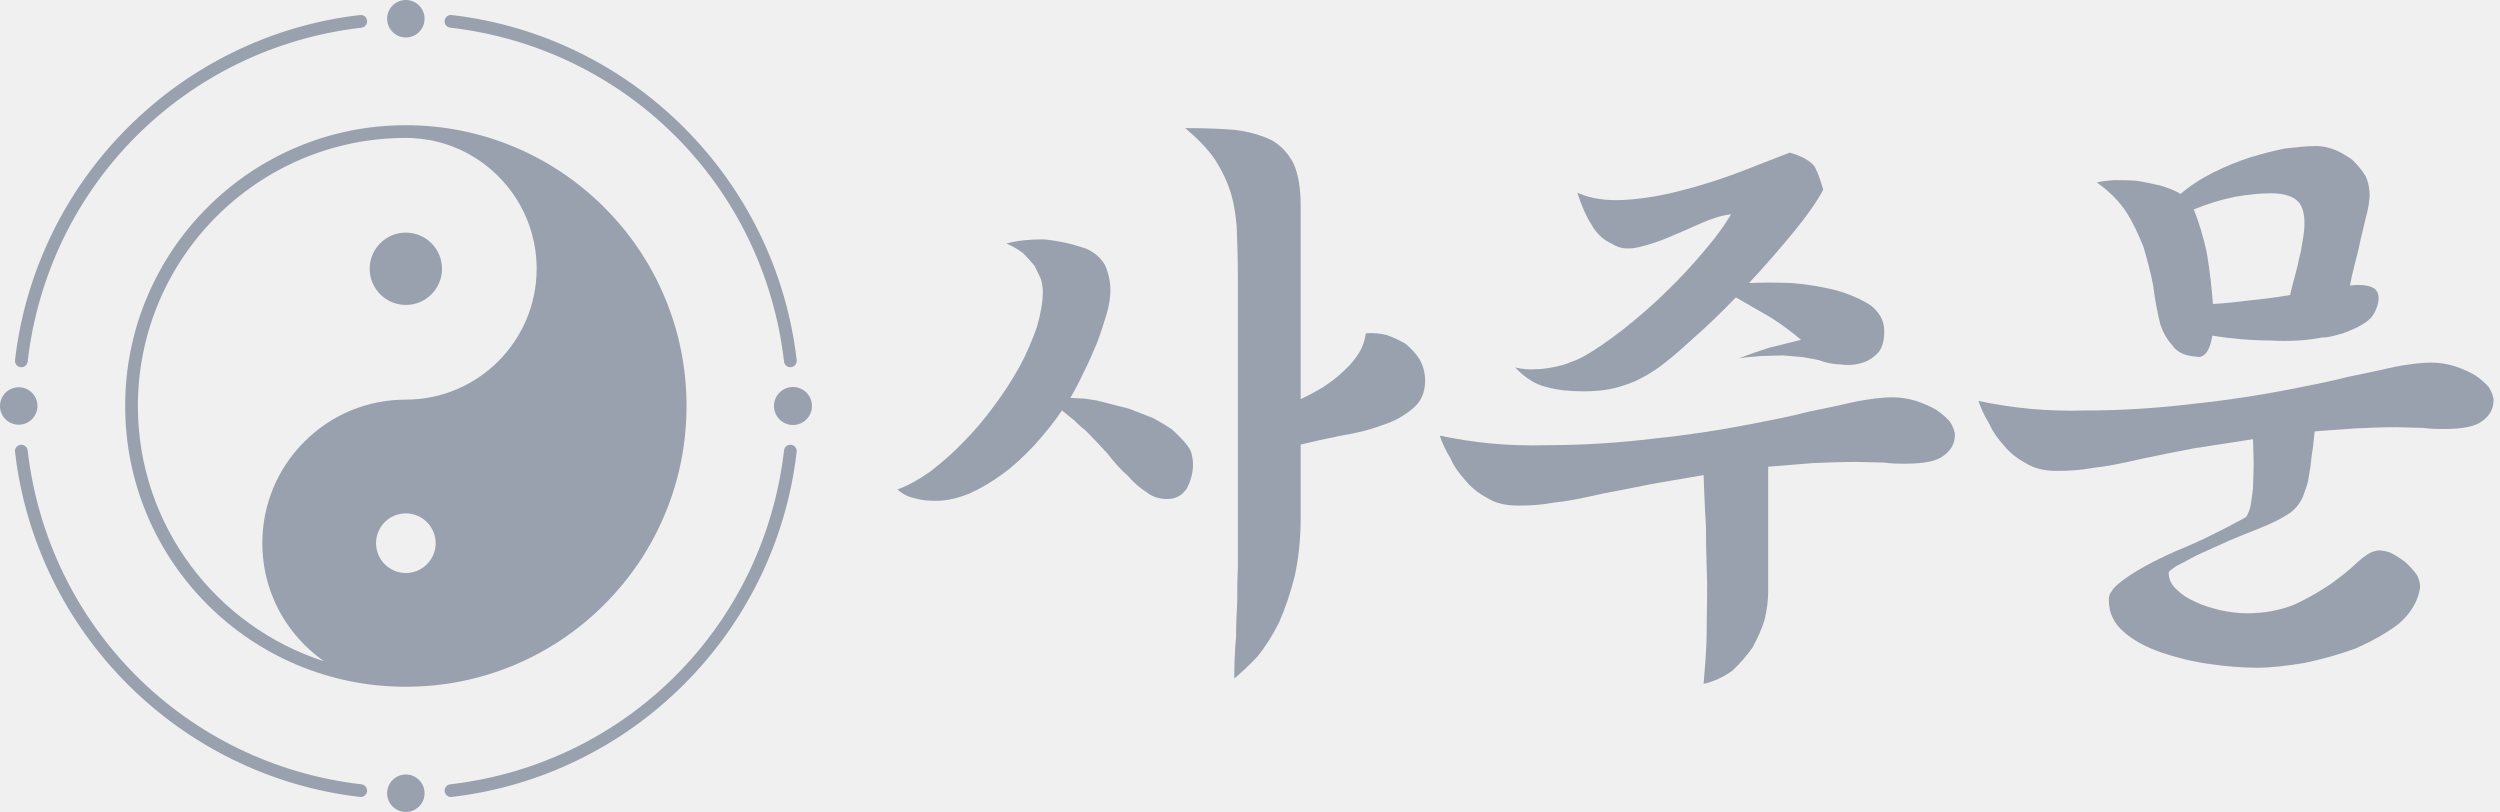
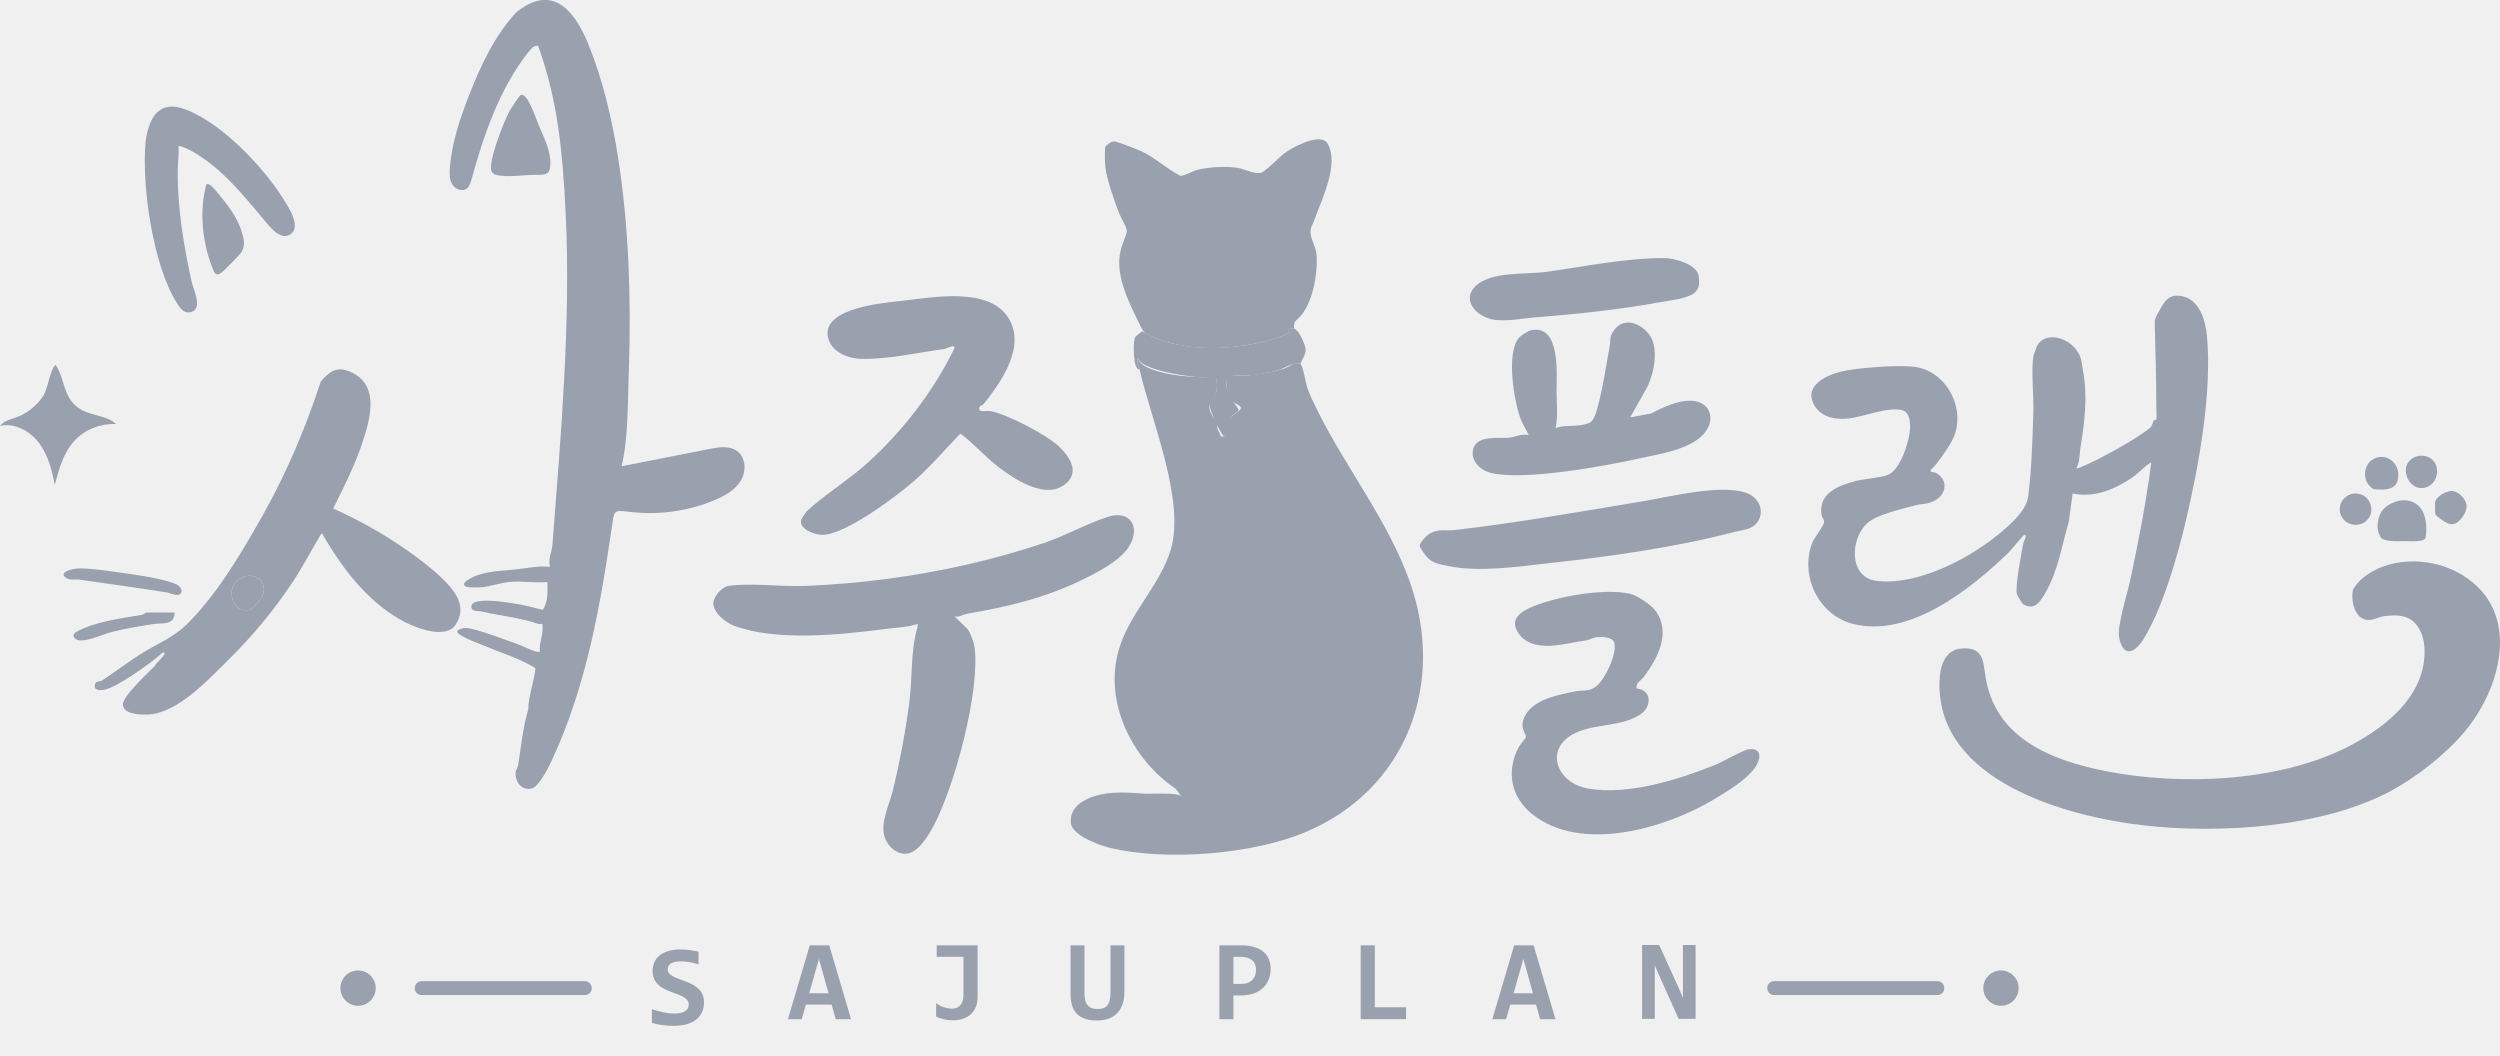
- <svg xmlns="http://www.w3.org/2000/svg" width="117" height="38" viewBox="0 0 117 38" fill="none">
+ <svg xmlns="http://www.w3.org/2000/svg" width="90" height="38" viewBox="0 0 90 38" fill="none">
  <g clip-path="url(#clip0_113_6950)">
    <g clip-path="url(#clip1_113_6950)">
-       <path d="M18.994 6.455C18.829 6.455 18.696 6.322 18.696 6.157C18.696 5.993 18.829 5.86 18.994 5.86C17.221 5.86 15.5 6.207 13.88 6.892C12.316 7.554 10.912 8.502 9.705 9.708C8.499 10.915 7.552 12.32 6.89 13.885C6.205 15.505 5.858 17.226 5.858 19C5.858 20.774 6.205 22.495 6.89 24.115C7.552 25.68 8.499 27.085 9.705 28.292C10.912 29.498 12.316 30.446 13.88 31.108C15.48 31.784 17.178 32.132 18.929 32.14C17.567 32.127 16.271 31.712 15.174 30.95C10.121 29.33 6.453 24.585 6.453 19C6.453 12.082 12.079 6.455 18.994 6.455ZM20.686 12.579C20.686 13.514 19.928 14.271 18.994 14.271C18.059 14.271 17.301 13.514 17.301 12.579C17.301 11.644 18.059 10.886 18.994 10.886C19.928 10.886 20.686 11.644 20.686 12.579ZM31.097 13.885C30.436 12.32 29.489 10.915 28.282 9.708C27.076 8.502 25.671 7.554 24.107 6.892C22.487 6.207 20.767 5.86 18.994 5.86C18.829 5.86 18.696 5.993 18.696 6.157C18.696 6.322 18.829 6.455 18.994 6.455H18.996C19.057 6.455 19.118 6.456 19.179 6.457C19.223 6.459 19.267 6.461 19.311 6.463C19.579 6.477 19.843 6.508 20.101 6.555C20.143 6.563 20.185 6.571 20.226 6.579C20.248 6.584 20.27 6.589 20.292 6.593C20.4 6.617 20.506 6.643 20.612 6.672C20.671 6.688 20.73 6.705 20.789 6.723C20.822 6.733 20.854 6.743 20.886 6.754C20.91 6.762 20.933 6.769 20.957 6.778C21.123 6.834 21.285 6.897 21.444 6.967C21.489 6.987 21.534 7.007 21.578 7.028C21.579 7.028 21.579 7.028 21.58 7.028C21.624 7.049 21.669 7.071 21.712 7.092C21.735 7.104 21.758 7.115 21.78 7.126C21.824 7.149 21.867 7.172 21.911 7.196C21.954 7.219 21.997 7.243 22.04 7.268C22.082 7.293 22.124 7.317 22.166 7.343C22.277 7.41 22.387 7.482 22.493 7.557C22.527 7.58 22.561 7.605 22.595 7.629C22.677 7.689 22.758 7.752 22.838 7.816C22.873 7.844 22.908 7.873 22.942 7.902C22.942 7.902 22.943 7.903 22.943 7.903C22.975 7.93 23.007 7.957 23.038 7.985C23.375 8.282 23.678 8.614 23.942 8.977C23.971 9.016 23.999 9.056 24.027 9.096C24.047 9.124 24.066 9.153 24.085 9.182C24.119 9.233 24.153 9.284 24.186 9.337C24.292 9.506 24.39 9.681 24.479 9.861C24.501 9.905 24.522 9.949 24.543 9.993C24.543 9.993 24.543 9.993 24.543 9.994C24.583 10.08 24.621 10.166 24.657 10.255C24.661 10.263 24.664 10.271 24.668 10.28C24.692 10.338 24.715 10.398 24.737 10.457C24.741 10.47 24.746 10.482 24.75 10.495C24.765 10.535 24.779 10.576 24.793 10.617C24.869 10.838 24.931 11.066 24.98 11.297C24.994 11.358 25.006 11.42 25.017 11.482C25.082 11.838 25.115 12.204 25.115 12.578C25.115 15.955 22.369 18.702 18.994 18.702C17.199 18.702 15.513 19.401 14.244 20.67C12.975 21.939 12.277 23.627 12.277 25.421C12.277 27.216 12.975 28.903 14.244 30.172C14.324 30.252 14.405 30.329 14.488 30.405C14.504 30.419 14.52 30.433 14.536 30.448C14.551 30.462 14.567 30.475 14.582 30.488C14.6 30.504 14.618 30.52 14.636 30.535C14.781 30.659 14.931 30.777 15.085 30.887C15.101 30.899 15.117 30.91 15.133 30.922C15.147 30.931 15.16 30.941 15.174 30.95C16.27 31.712 17.567 32.127 18.929 32.14C18.95 32.14 18.972 32.14 18.994 32.14C20.767 32.14 22.487 31.793 24.107 31.108C25.671 30.446 27.076 29.498 28.282 28.292C29.488 27.085 30.436 25.68 31.097 24.115C31.782 22.495 32.13 20.774 32.13 19C32.13 17.226 31.782 15.505 31.097 13.885H31.097ZM18.994 26.817C18.224 26.817 17.599 26.191 17.599 25.421C17.599 24.652 18.224 24.026 18.994 24.026C19.763 24.026 20.389 24.652 20.389 25.421C20.389 26.191 19.763 26.817 18.994 26.817ZM0.999 17.186C0.987 17.186 0.976 17.186 0.964 17.184C0.801 17.166 0.684 17.018 0.703 16.855C0.944 14.778 1.532 12.774 2.451 10.9C3.345 9.075 4.53 7.418 5.973 5.975C7.415 4.532 9.071 3.347 10.896 2.452C12.77 1.532 14.773 0.944 16.849 0.703C17.012 0.684 17.16 0.801 17.178 0.965C17.197 1.128 17.081 1.276 16.917 1.295C8.675 2.251 2.25 8.678 1.294 16.923C1.277 17.075 1.148 17.186 0.999 17.186H0.999ZM21.104 37.299C20.955 37.299 20.826 37.187 20.809 37.035C20.79 36.872 20.907 36.724 21.07 36.706C29.313 35.749 35.737 29.322 36.693 21.077C36.712 20.914 36.86 20.797 37.023 20.816C37.186 20.834 37.303 20.982 37.284 21.145C37.044 23.222 36.455 25.226 35.537 27.1C34.642 28.925 33.457 30.582 32.014 32.025C30.572 33.468 28.916 34.653 27.091 35.548C25.217 36.468 23.215 37.056 21.138 37.297C21.127 37.298 21.115 37.299 21.104 37.299L21.104 37.299ZM36.989 17.186C36.839 17.186 36.711 17.075 36.693 16.923C35.737 8.678 29.313 2.251 21.07 1.294C20.907 1.276 20.79 1.128 20.809 0.965C20.828 0.801 20.976 0.684 21.139 0.703C23.215 0.944 25.217 1.532 27.091 2.451C28.916 3.346 30.573 4.532 32.015 5.975C33.457 7.417 34.642 9.074 35.537 10.9C36.456 12.774 37.044 14.777 37.285 16.854C37.303 17.017 37.187 17.165 37.023 17.184C37.011 17.185 37 17.186 36.989 17.186V17.186ZM16.883 37.299C16.872 37.299 16.86 37.298 16.849 37.297C14.773 37.056 12.77 36.468 10.896 35.549C9.071 34.654 7.415 33.468 5.973 32.025C4.53 30.583 3.345 28.925 2.451 27.1C1.532 25.226 0.944 23.223 0.703 21.146C0.684 20.983 0.801 20.835 0.964 20.816C1.128 20.797 1.275 20.914 1.294 21.077C2.25 29.323 8.675 35.749 16.917 36.706C17.08 36.725 17.197 36.873 17.178 37.036C17.161 37.187 17.032 37.299 16.883 37.299L16.883 37.299ZM19.87 0.877C19.87 1.361 19.478 1.754 18.994 1.754C18.51 1.754 18.117 1.361 18.117 0.877C18.117 0.393 18.51 0 18.994 0C19.478 0 19.87 0.393 19.87 0.877ZM19.87 37.123C19.87 37.607 19.478 38 18.994 38C18.51 38 18.117 37.607 18.117 37.123C18.117 36.639 18.51 36.246 18.994 36.246C19.478 36.246 19.87 36.639 19.87 37.123ZM37.988 19C37.988 19.485 37.595 19.877 37.111 19.877C36.627 19.877 36.234 19.485 36.234 19C36.234 18.516 36.627 18.123 37.111 18.123C37.595 18.123 37.988 18.516 37.988 19ZM1.753 19C1.753 19.485 1.361 19.877 0.877 19.877C0.392 19.877 0 19.484 0 19C0 18.516 0.392 18.123 0.877 18.123C1.361 18.123 1.753 18.516 1.753 19ZM37.111 19.89C36.62 19.89 36.222 19.49 36.222 19C36.222 18.51 36.62 18.111 37.111 18.111C37.601 18.111 38 18.51 38 19C38 19.49 37.601 19.89 37.111 19.89ZM37.111 18.136C36.634 18.136 36.246 18.523 36.246 19C36.246 19.477 36.634 19.865 37.111 19.865C37.587 19.865 37.975 19.477 37.975 19C37.975 18.523 37.587 18.136 37.111 18.136Z" fill="#99A1AF" />
+       <path d="M41.021 13.293C40.992 13.162 40.897 13.008 40.953 12.883C41.056 13.179 41.445 13.3 41.732 13.382C42.398 13.572 43.119 13.566 43.806 13.612C43.797 13.765 43.826 13.93 43.796 14.081C43.709 14.507 43.322 14.487 43.702 15.063C43.747 15.131 43.842 15.164 43.846 15.172C43.861 15.2 43.81 15.288 43.818 15.357C43.837 15.533 43.928 15.561 43.944 15.71C43.98 15.707 44.071 15.72 44.08 15.711C44.101 15.69 44.17 15.216 44.206 15.13C44.281 14.947 44.651 14.827 44.675 14.686C44.689 14.598 44.366 14.507 44.33 14.389C44.156 14.264 44.096 13.671 44.235 13.563C44.346 13.476 44.711 13.538 44.878 13.521C45.307 13.478 45.814 13.399 46.224 13.27C46.429 13.205 46.614 12.99 46.818 13.111C46.904 13.162 47.017 13.825 47.054 13.935C47.149 14.214 47.28 14.48 47.411 14.744C48.443 16.837 49.983 18.757 50.76 20.963C52.055 24.64 50.624 28.432 46.994 29.958C45.08 30.763 41.962 31.005 39.96 30.524C39.581 30.433 38.613 30.079 38.554 29.648C38.482 29.114 38.939 28.803 39.407 28.659C39.99 28.48 40.599 28.529 41.196 28.571C41.383 28.584 42.418 28.522 42.528 28.665L42.32 28.394C40.767 27.343 39.735 25.302 40.268 23.419C40.649 22.071 41.756 21.095 42.149 19.78C42.677 18.012 41.432 15.099 41.022 13.294L41.021 13.293Z" fill="#99A1AF" />
+       <path d="M22.395 16.781C23.45 16.574 24.506 16.367 25.561 16.159C25.889 16.095 26.26 16.039 26.531 16.233C26.852 16.462 26.874 16.962 26.671 17.3C26.468 17.638 26.103 17.844 25.74 17.998C25.08 18.278 24.369 18.435 23.653 18.466C23.294 18.482 22.937 18.461 22.58 18.417C22.081 18.355 22.11 18.412 22.034 18.926C21.621 21.758 21.125 24.633 19.905 27.288C19.787 27.544 19.411 28.334 19.134 28.389C18.775 28.46 18.546 28.156 18.561 27.82C18.566 27.71 18.639 27.64 18.654 27.544C18.759 26.873 18.824 26.184 19.019 25.537C19.022 25.035 19.23 24.557 19.275 24.057C19.26 24.03 18.873 23.832 18.801 23.798C18.412 23.615 17.97 23.469 17.599 23.313C17.41 23.234 16.503 22.91 16.465 22.757C16.439 22.653 16.694 22.603 16.763 22.605C17.124 22.616 18.279 23.067 18.699 23.215C18.823 23.259 19.364 23.53 19.432 23.464C19.403 23.115 19.582 22.819 19.523 22.461C19.475 22.456 19.412 22.473 19.368 22.457C18.705 22.233 18.011 22.172 17.345 22.015C17.232 21.988 16.932 22.036 16.975 21.805C17.017 21.575 17.67 21.624 17.856 21.64C18.084 21.659 18.432 21.714 18.658 21.751C18.954 21.799 19.249 21.887 19.54 21.955C19.742 21.659 19.707 21.292 19.706 20.954C19.264 20.993 18.743 20.903 18.312 20.953C18.028 20.986 17.647 21.109 17.357 21.139C17.26 21.149 16.886 21.154 16.814 21.13C16.463 21.014 17.066 20.75 17.163 20.716C17.627 20.552 18.107 20.547 18.586 20.497C18.991 20.455 19.377 20.358 19.797 20.407C19.726 20.123 19.87 19.849 19.888 19.608C20.19 15.672 20.558 11.568 20.361 7.62C20.258 5.563 20.089 3.6 19.369 1.648C19.239 1.627 19.13 1.738 19.049 1.84C17.987 3.177 17.421 4.835 16.968 6.481C16.937 6.593 16.902 6.712 16.811 6.785C16.652 6.913 16.396 6.819 16.287 6.647C16.178 6.474 16.179 6.256 16.194 6.052C16.263 5.149 16.555 4.278 16.884 3.435C17.305 2.359 17.804 1.289 18.588 0.441C19.857 -0.579 20.648 0.317 21.161 1.541C21.703 2.864 22.028 4.269 22.253 5.679C22.638 8.168 22.721 10.695 22.643 13.206C22.595 14.351 22.632 15.727 22.379 16.781L22.393 16.779L22.395 16.781Z" fill="#99A1AF" />
+       <path d="M88.745 26.319C88.073 27.131 87.009 27.968 86.081 28.468C83.619 29.798 79.891 30.026 77.151 29.711C74.366 29.39 69.759 28.115 69.82 24.58C69.83 24.045 69.979 23.386 70.628 23.344C71.4 23.293 71.39 23.784 71.476 24.343C71.812 26.551 73.801 27.367 75.814 27.762C78.559 28.301 82.193 28.152 84.708 26.788C85.941 26.12 87.216 25.085 87.283 23.57C87.299 23.207 87.239 22.826 87.024 22.533C86.725 22.125 86.272 22.121 85.817 22.184C85.66 22.206 85.464 22.32 85.266 22.319C84.768 22.318 84.629 21.634 84.702 21.253C84.722 21.149 84.955 20.895 85.045 20.82C85.952 20.06 87.385 20.054 88.4 20.567C90.779 21.769 90.167 24.597 88.744 26.319H88.745Z" fill="#99A1AF" />
+       <path d="M40.945 11.507C40.584 10.772 40.141 9.837 40.341 9.032C40.366 8.843 40.574 8.445 40.565 8.303C40.556 8.161 40.33 7.798 40.27 7.636C40.11 7.208 39.844 6.449 39.792 6.016C39.776 5.876 39.764 5.42 39.791 5.298C39.803 5.241 40.006 5.076 40.12 5.091C40.251 5.109 40.91 5.363 41.062 5.432C41.544 5.65 41.991 6.061 42.461 6.316C42.578 6.379 42.961 6.145 43.093 6.115C43.547 6.013 44.094 5.973 44.557 6.044C44.801 6.081 45.173 6.289 45.418 6.214C45.751 6.011 46.024 5.654 46.339 5.448C46.595 5.28 47.558 4.752 47.798 5.177C48.213 5.915 47.592 7.15 47.339 7.861C47.245 8.124 47.141 8.198 47.192 8.477C47.225 8.662 47.376 8.911 47.395 9.162C47.448 9.844 47.258 11.038 46.682 11.515C46.665 11.528 46.649 11.543 46.636 11.56C46.565 11.65 46.587 11.724 46.59 11.834C46.314 11.801 46.461 11.92 46.336 12.013C46.137 12.162 45.236 12.365 44.955 12.412C43.775 12.613 42.473 12.593 41.373 12.071C41.313 12.042 41.252 12.012 41.203 11.966C41.139 11.906 41.1 11.826 41.062 11.748C41.024 11.67 40.985 11.591 40.945 11.508L40.945 11.507Z" fill="#99A1AF" />
+       <path d="M38.939 20.883C37.567 21.543 36.288 21.841 34.794 22.098C34.657 22.122 34.529 22.237 34.358 22.187L34.834 22.646C34.937 22.786 35.065 23.137 35.086 23.307C35.282 24.896 34.379 28.269 33.614 29.722C33.457 30.021 33.201 30.434 32.92 30.625C32.483 30.923 31.993 30.575 31.847 30.131C31.68 29.62 32.018 28.966 32.142 28.458C32.395 27.422 32.592 26.373 32.732 25.316C32.851 24.425 32.774 23.476 33.021 22.608C33.035 22.559 33.039 22.512 33.033 22.461C32.645 22.59 32.232 22.595 31.828 22.648C30.239 22.855 27.946 23.095 26.42 22.525C26.118 22.412 25.676 22.062 25.681 21.707C25.685 21.485 25.983 21.131 26.213 21.095C26.977 20.975 28.166 21.129 28.996 21.094C30.935 21.013 32.869 20.764 34.763 20.335C35.709 20.121 36.646 19.861 37.566 19.553C38.359 19.287 39.09 18.864 39.88 18.607C40.691 18.343 41.063 18.976 40.656 19.656C40.338 20.189 39.482 20.621 38.939 20.883H38.939Z" fill="#99A1AF" />
+       <path d="M11.996 18.306C12.737 18.641 13.459 19.027 14.144 19.467C14.794 19.885 16.188 20.857 16.486 21.552C16.633 21.896 16.601 22.19 16.392 22.501C16.058 22.999 15.059 22.637 14.617 22.415C13.314 21.762 12.352 20.51 11.638 19.28C11.615 19.242 11.651 19.205 11.56 19.223C11.213 19.802 10.9 20.408 10.525 20.971C9.864 21.962 9.101 22.887 8.253 23.723C7.561 24.407 6.596 25.458 5.614 25.686C5.329 25.753 4.475 25.78 4.423 25.392C4.38 25.078 5.359 24.206 5.581 23.967C5.594 23.887 5.982 23.562 5.923 23.51C5.855 23.451 5.806 23.539 5.773 23.567C5.393 23.892 4.215 24.75 3.753 24.83C3.593 24.858 3.353 24.86 3.42 24.636C3.462 24.496 3.601 24.544 3.672 24.498C4.174 24.171 4.648 23.799 5.16 23.487C5.682 23.169 6.26 22.93 6.703 22.497C7.81 21.417 8.721 19.861 9.474 18.521C10.327 17.003 11.006 15.392 11.548 13.738C11.899 13.318 12.184 13.164 12.703 13.428C13.647 13.909 13.329 15.056 13.073 15.854C12.8 16.703 12.393 17.511 11.996 18.306H11.996ZM9.228 21.75C9.889 21.12 9.209 20.422 8.593 20.865C8.061 21.248 8.437 22.162 9.024 21.934C9.093 21.907 9.174 21.802 9.228 21.75Z" fill="#99A1AF" />
+       <path d="M35.281 14.625C35.136 14.883 35.503 14.774 35.656 14.8C36.245 14.903 37.686 15.656 38.124 16.074C38.563 16.492 38.902 17.074 38.261 17.49C37.5 17.985 36.291 17.11 35.706 16.621C35.557 16.497 34.647 15.599 34.564 15.619C34.039 16.16 33.507 16.788 32.943 17.284C32.295 17.855 30.447 19.239 29.621 19.255C29.35 19.26 28.753 19.06 28.844 18.709C28.85 18.686 29.01 18.433 29.031 18.414C29.679 17.812 30.571 17.265 31.254 16.645C32.514 15.502 33.612 14.07 34.358 12.54C34.389 12.37 34.066 12.553 34.012 12.56C33.035 12.692 32.002 12.941 31.003 12.918C30.501 12.907 29.903 12.658 29.802 12.117C29.605 11.069 31.889 10.896 32.5 10.826C33.589 10.704 35.579 10.323 36.292 11.428C36.951 12.45 36.06 13.741 35.407 14.549C35.373 14.591 35.291 14.606 35.28 14.625H35.281Z" fill="#99A1AF" />
+       <path d="M58.918 24.784C59.057 24.796 59.207 24.859 59.286 24.979C59.439 25.21 59.307 25.542 59.08 25.701C58.412 26.167 57.463 26.042 56.734 26.378C55.564 26.916 56.007 28.19 57.18 28.389C58.628 28.633 60.372 28.077 61.706 27.554C61.979 27.447 62.749 27 62.952 26.974C63.474 26.907 63.38 27.367 63.163 27.659C62.832 28.104 62.212 28.468 61.745 28.752C60.023 29.802 56.923 30.739 55.15 29.301C54.392 28.686 54.219 27.775 54.667 26.906C54.71 26.822 54.933 26.563 54.938 26.536C54.953 26.445 54.71 26.222 54.856 25.863C55.136 25.178 56.065 25.023 56.711 24.889C56.994 24.83 57.196 24.921 57.478 24.697C57.782 24.456 58.255 23.471 58.103 23.111C58.031 22.939 57.704 22.925 57.529 22.934C57.355 22.944 57.238 23.032 57.108 23.052C56.767 23.102 56.326 23.201 56.012 23.233C55.518 23.284 54.977 23.244 54.67 22.803C54.311 22.29 54.759 22.006 55.199 21.828C56.082 21.47 57.769 21.163 58.697 21.379C58.927 21.432 59.426 21.767 59.576 21.959C60.177 22.731 59.694 23.683 59.186 24.354C59.064 24.515 58.888 24.57 58.918 24.785V24.784Z" fill="#99A1AF" />
+       <path d="M58.686 15.026C58.686 15.026 59.429 14.888 59.429 14.887C59.857 14.671 60.393 14.41 60.886 14.426C61.114 14.433 61.35 14.526 61.477 14.715C61.596 14.892 61.6 15.13 61.519 15.327C61.179 16.152 59.794 16.328 59.04 16.498C57.815 16.773 54.822 17.325 53.655 17.019C53.262 16.916 52.902 16.552 53.05 16.122C53.207 15.666 53.966 15.788 54.326 15.756C54.547 15.736 54.777 15.601 55.033 15.664C54.946 15.461 54.815 15.28 54.738 15.07C54.499 14.419 54.223 12.739 54.668 12.175C54.737 12.087 55.005 11.912 55.112 11.89C56.204 11.658 56.031 13.508 56.036 14.139C56.039 14.597 56.095 14.941 56.001 15.423C56.001 15.424 56.001 15.425 56.001 15.425C56.126 15.316 56.625 15.342 56.787 15.32C57.243 15.261 57.35 15.236 57.486 14.762C57.7 14.01 57.81 13.207 57.953 12.447C57.993 12.233 57.926 12.158 58.075 11.93C58.424 11.393 59.036 11.605 59.369 12.039C59.725 12.505 59.556 13.395 59.318 13.902L58.686 15.026Z" fill="#99A1AF" />
+       <path d="M63.233 18.842C63.041 19.068 62.732 19.075 62.464 19.144C60.285 19.713 57.986 20.03 55.746 20.276C54.626 20.399 53.232 20.611 52.124 20.373C51.865 20.317 51.651 20.303 51.426 20.113C51.358 20.055 51.108 19.724 51.108 19.655C51.109 19.529 51.362 19.269 51.479 19.205C51.807 19.023 52.03 19.121 52.361 19.083C54.641 18.818 56.964 18.407 59.208 18.034C60.117 17.882 62.176 17.364 63.001 17.805C63.382 18.01 63.526 18.498 63.233 18.841V18.842Z" fill="#99A1AF" />
+       <path d="M6.424 5.265C6.453 5.556 6.398 5.865 6.396 6.147C6.389 7.492 6.612 8.82 6.891 10.112C6.952 10.396 7.293 11.064 6.925 11.216C6.655 11.329 6.506 11.128 6.367 10.909C5.511 9.556 5.102 6.726 5.238 5.152C5.268 4.804 5.392 4.303 5.647 4.055C6.055 3.657 6.615 3.882 7.057 4.109C8.205 4.697 9.479 6.029 10.168 7.112C10.367 7.425 10.928 8.239 10.382 8.471C10.038 8.618 9.679 8.118 9.483 7.887C8.727 6.996 8.01 6.084 6.967 5.476C6.885 5.428 6.477 5.215 6.424 5.265Z" fill="#99A1AF" />
+       <path d="M59.91 9.291C60.278 9.291 61.095 9.515 61.152 9.938C61.187 10.194 61.186 10.389 60.988 10.555C60.762 10.746 60.04 10.829 59.722 10.886C58.261 11.149 56.791 11.306 55.285 11.423C54.798 11.461 54.344 11.57 53.824 11.515C53.228 11.452 52.571 10.843 53.115 10.304C53.663 9.761 54.94 9.887 55.652 9.789C57.056 9.595 58.488 9.29 59.909 9.291H59.91Z" fill="#99A1AF" />
+       <path d="M46.59 11.833C46.742 11.852 46.98 12.383 47 12.544C47.028 12.778 46.849 12.94 46.818 13.11C46.611 12.987 46.245 13.261 46.032 13.321C45.631 13.432 45.2 13.517 44.783 13.523C44.54 13.526 44.176 13.435 44.157 13.788C44.137 14.144 44.311 14.321 44.486 14.588C44.607 14.772 44.67 14.736 44.397 14.929C44.094 15.143 44.275 15.503 44.079 15.71C44.018 15.774 43.515 14.745 43.55 14.565C43.584 14.392 43.757 14.265 43.795 14.081C43.825 13.93 43.796 13.765 43.805 13.612C43.803 13.654 41.163 13.484 40.952 12.882C40.896 13.008 40.991 13.162 41.021 13.292C40.921 13.33 40.857 13.075 40.849 13.031C40.815 12.838 40.789 12.325 40.862 12.153C40.895 12.075 41.092 11.961 41.112 11.924C42.188 12.583 43.734 12.619 44.954 12.412C45.235 12.364 46.135 12.161 46.335 12.012C46.459 11.919 46.313 11.8 46.589 11.833L46.59 11.833Z" fill="#99A1AF" />
+       <path d="M2.54 14.4C2.637 14.541 2.767 14.668 2.957 14.768C3.35 14.974 3.856 14.962 4.179 15.265C3.631 15.242 3.072 15.451 2.697 15.85C2.29 16.282 2.124 16.881 1.973 17.454C1.868 16.924 1.73 16.382 1.406 15.949C1.081 15.516 0.528 15.214 0 15.331C0.135 15.152 0.376 15.1 0.588 15.024C0.976 14.885 1.307 14.614 1.541 14.278C1.734 14.001 1.8 13.28 2.003 13.136C2.267 13.53 2.281 14.021 2.54 14.4L2.54 14.4Z" fill="#99A1AF" />
+       <path d="M17.737 6.226C17.651 6.139 17.668 5.996 17.701 5.793C17.771 5.364 18.126 4.41 18.336 4.01C18.377 3.932 18.681 3.47 18.723 3.438C18.973 3.248 19.301 4.292 19.38 4.477C19.567 4.911 19.828 5.422 19.815 5.906C19.805 6.258 19.678 6.297 19.357 6.293C18.91 6.286 18.361 6.389 17.928 6.311C17.837 6.294 17.776 6.266 17.737 6.227L17.737 6.226Z" fill="#99A1AF" />
+       <path d="M8.087 7.253C8.333 7.564 8.576 7.934 8.691 8.314C8.776 8.595 8.846 8.81 8.691 9.082C8.651 9.151 8.026 9.788 7.955 9.829C7.849 9.89 7.781 9.916 7.713 9.793C7.669 9.712 7.568 9.434 7.535 9.332C7.264 8.48 7.194 7.506 7.429 6.634C7.5 6.62 7.534 6.641 7.591 6.677C7.668 6.727 8.003 7.148 8.087 7.253Z" fill="#99A1AF" />
+       <path d="M86.819 19.486C86.718 19.485 86.631 19.479 86.593 19.479C86.379 19.474 85.807 19.534 85.69 19.319C85.552 19.065 85.572 18.775 85.682 18.516C85.829 18.169 86.334 17.955 86.693 18.021C87.311 18.149 87.392 18.804 87.33 19.339C87.315 19.471 87.035 19.489 86.82 19.486H86.819Z" fill="#99A1AF" />
+       <path d="M6.51 21.36C6.421 21.502 6.11 21.344 6.026 21.331C4.97 21.162 3.936 21.026 2.883 20.869C2.694 20.84 2.5 20.92 2.339 20.773C2.118 20.57 2.669 20.467 2.842 20.463C3.242 20.454 3.889 20.553 4.295 20.608C4.821 20.68 5.869 20.825 6.33 21.028C6.452 21.082 6.595 21.223 6.51 21.36H6.51Z" fill="#99A1AF" />
+       <path d="M6.288 22.05C6.271 22.53 5.84 22.417 5.537 22.463C5.092 22.531 4.484 22.637 4.04 22.746C3.718 22.825 3.054 23.148 2.774 23.03C2.589 22.952 2.614 22.816 2.786 22.725C3.444 22.377 4.394 22.255 5.114 22.132C5.174 22.122 5.248 22.05 5.261 22.05H6.288Z" fill="#99A1AF" />
+       <path d="M85.448 17.604C85.365 17.57 85.264 17.453 85.22 17.382C85.07 17.135 85.137 16.753 85.364 16.577C85.782 16.253 86.343 16.58 86.34 17.096C86.338 17.39 86.229 17.562 85.926 17.611C85.801 17.631 85.674 17.626 85.547 17.62C85.518 17.619 85.489 17.617 85.461 17.609C85.457 17.607 85.452 17.606 85.448 17.604V17.604Z" fill="#99A1AF" />
+       <path d="M86.648 16.733C86.794 16.392 87.312 16.276 87.595 16.582C87.853 16.861 87.742 17.394 87.371 17.533C86.968 17.684 86.627 17.349 86.609 16.953C86.606 16.872 86.62 16.798 86.648 16.733H86.648Z" fill="#99A1AF" />
+       <path d="M88.375 17.695C88.578 17.769 88.773 17.987 88.796 18.194C88.823 18.433 88.557 18.836 88.302 18.872C88.13 18.896 87.866 18.694 87.743 18.592C87.718 18.571 87.693 18.549 87.679 18.52C87.664 18.488 87.663 18.451 87.663 18.416C87.662 18.328 87.662 18.242 87.661 18.154C87.661 18.12 87.661 18.084 87.67 18.052C87.681 18.017 87.701 17.985 87.724 17.957C87.814 17.843 87.939 17.759 88.076 17.714C88.14 17.693 88.234 17.663 88.302 17.676C88.326 17.68 88.351 17.687 88.375 17.696V17.695Z" fill="#99A1AF" />
+       <path d="M85.294 18.615C85.088 18.987 84.522 18.987 84.311 18.618C84.057 18.206 84.431 17.688 84.901 17.774C85.273 17.828 85.49 18.283 85.299 18.607L85.294 18.615Z" fill="#99A1AF" />
+       <path d="M79.451 12.091C79.4 11.553 79.193 10.81 78.586 10.67C78.03 10.541 77.894 10.905 77.657 11.327C77.629 11.379 77.6 11.431 77.585 11.487C77.568 11.552 77.569 11.62 77.571 11.686C77.597 12.663 77.627 13.639 77.627 14.616V14.661C77.628 14.801 77.645 14.989 77.627 15.118C77.49 15.105 77.521 15.202 77.49 15.255C77.462 15.302 77.463 15.35 77.412 15.393C76.932 15.799 75.516 16.573 74.92 16.814C74.863 16.837 74.817 16.864 74.752 16.851C74.88 16.611 74.854 16.389 74.892 16.147C75.044 15.182 75.167 14.291 74.982 13.314C74.921 12.994 74.952 12.864 74.725 12.567C74.41 12.152 73.635 11.919 73.334 12.447C73.316 12.478 73.207 12.785 73.202 12.817C73.114 13.383 73.223 14.255 73.201 14.869C73.168 15.799 73.136 16.97 73.014 17.875C72.952 18.337 72.491 18.765 72.151 19.064C71.043 20.04 69.078 21.097 67.561 20.912C66.537 20.787 66.607 19.394 67.22 18.835C67.561 18.523 68.513 18.31 68.988 18.184C69.204 18.128 69.371 18.159 69.618 18.039C70.07 17.82 70.156 17.297 69.71 17.031C69.632 16.985 69.464 17.014 69.502 16.92C69.577 16.841 69.659 16.773 69.723 16.684C69.939 16.387 70.29 15.934 70.394 15.576C70.7 14.529 69.996 13.327 68.887 13.201C68.288 13.133 66.815 13.24 66.242 13.387C65.661 13.537 64.893 13.941 65.347 14.64C65.607 15.04 66.113 15.115 66.552 15.066C67.074 15.008 67.963 14.637 68.464 14.764C68.733 14.832 68.761 15.135 68.763 15.369C68.765 15.824 68.417 16.939 67.95 17.102C67.643 17.208 67.133 17.232 66.798 17.319C66.186 17.478 65.462 17.753 65.574 18.518C65.592 18.641 65.687 18.697 65.662 18.824C65.636 18.958 65.299 19.37 65.225 19.578C64.803 20.757 65.478 22.143 66.698 22.458C68.733 22.983 70.96 21.199 72.314 19.887C72.422 19.782 72.819 19.284 72.858 19.269C73.014 19.206 72.851 19.497 72.845 19.53C72.772 19.916 72.544 21.07 72.607 21.388C72.615 21.431 72.801 21.732 72.836 21.753C73.262 22.008 73.473 21.621 73.657 21.299C74.09 20.542 74.234 19.607 74.475 18.787L74.614 17.764C75.422 17.944 76.223 17.581 76.865 17.117C76.933 17.068 77.394 16.617 77.443 16.669C77.263 18.066 76.989 19.475 76.701 20.83C76.603 21.288 76.447 21.764 76.359 22.222C76.291 22.577 76.214 22.858 76.362 23.2C76.572 23.684 76.945 23.356 77.141 23.048C77.85 21.929 78.384 20.041 78.689 18.757C79.154 16.79 79.641 14.131 79.45 12.092L79.451 12.091Z" fill="#99A1AF" />
+       <path d="M46.636 11.56C46.649 11.543 46.665 11.528 46.681 11.514C46.669 11.531 46.651 11.545 46.636 11.56Z" fill="#99A1AF" />
+       <path d="M9.228 21.75C9.174 21.802 9.092 21.907 9.024 21.934C8.436 22.162 8.06 21.248 8.593 20.865C9.208 20.422 9.889 21.12 9.228 21.75Z" fill="#99A1AF" />
+       <path d="M25.344 36.08C25.344 36.225 25.317 36.351 25.264 36.458C25.21 36.565 25.136 36.654 25.039 36.723C24.943 36.793 24.828 36.845 24.695 36.879C24.562 36.913 24.417 36.93 24.26 36.93C24.12 36.93 23.986 36.922 23.855 36.906C23.724 36.89 23.596 36.862 23.469 36.824V36.33C23.531 36.352 23.596 36.372 23.664 36.391C23.732 36.41 23.8 36.427 23.869 36.441C23.937 36.455 24.005 36.466 24.073 36.474C24.141 36.483 24.207 36.487 24.271 36.487C24.366 36.487 24.447 36.479 24.513 36.463C24.579 36.446 24.633 36.424 24.675 36.395C24.717 36.367 24.748 36.333 24.767 36.294C24.786 36.254 24.795 36.211 24.795 36.163C24.795 36.098 24.776 36.044 24.739 36C24.701 35.955 24.652 35.916 24.591 35.883C24.53 35.849 24.461 35.818 24.383 35.791C24.304 35.764 24.225 35.735 24.145 35.704C24.064 35.673 23.985 35.638 23.907 35.598C23.829 35.559 23.759 35.51 23.698 35.451C23.637 35.393 23.588 35.323 23.55 35.242C23.513 35.162 23.494 35.064 23.494 34.951C23.494 34.846 23.514 34.747 23.551 34.654C23.589 34.56 23.649 34.478 23.73 34.409C23.812 34.339 23.916 34.283 24.044 34.242C24.171 34.2 24.325 34.18 24.505 34.18C24.558 34.18 24.614 34.182 24.671 34.187C24.729 34.192 24.786 34.198 24.842 34.205C24.898 34.213 24.952 34.222 25.005 34.232C25.056 34.242 25.105 34.252 25.148 34.263V34.721C25.105 34.705 25.057 34.69 25.005 34.676C24.954 34.663 24.901 34.651 24.846 34.641C24.79 34.63 24.735 34.623 24.68 34.617C24.624 34.612 24.571 34.609 24.521 34.609C24.433 34.609 24.359 34.616 24.298 34.63C24.236 34.645 24.186 34.664 24.147 34.689C24.108 34.715 24.079 34.745 24.061 34.782C24.044 34.819 24.035 34.859 24.035 34.904C24.035 34.96 24.054 35.008 24.091 35.047C24.129 35.088 24.178 35.123 24.24 35.155C24.301 35.187 24.371 35.217 24.449 35.245C24.527 35.273 24.607 35.302 24.689 35.334C24.772 35.366 24.852 35.402 24.93 35.443C25.008 35.484 25.078 35.533 25.139 35.591C25.201 35.65 25.251 35.719 25.288 35.798C25.325 35.877 25.344 35.971 25.344 36.08H25.344Z" fill="#99A1AF" />
+       <path d="M30.086 36.691L29.939 36.166H29.012L28.861 36.691H28.365L29.152 34.032H29.852L30.639 36.691H30.085H30.086ZM29.482 34.52L29.132 35.758H29.828L29.482 34.52H29.482Z" fill="#99A1AF" />
+       <path d="M35.193 35.895C35.193 36.02 35.173 36.134 35.134 36.237C35.094 36.34 35.037 36.428 34.961 36.502C34.885 36.575 34.79 36.631 34.678 36.671C34.565 36.712 34.435 36.731 34.285 36.731C34.175 36.731 34.07 36.718 33.968 36.692C33.866 36.667 33.777 36.634 33.701 36.595V36.111C33.735 36.139 33.775 36.165 33.82 36.19C33.866 36.214 33.914 36.236 33.966 36.254C34.018 36.272 34.071 36.286 34.125 36.297C34.179 36.307 34.233 36.312 34.286 36.312C34.33 36.312 34.377 36.304 34.425 36.288C34.473 36.272 34.516 36.244 34.554 36.206C34.592 36.169 34.623 36.119 34.648 36.057C34.672 35.995 34.684 35.919 34.684 35.828V34.445H33.722V34.032H35.193V35.896L35.193 35.895Z" fill="#99A1AF" />
+       <path d="M40.478 35.712C40.478 35.882 40.455 36.031 40.41 36.159C40.364 36.287 40.299 36.394 40.214 36.48C40.129 36.565 40.026 36.629 39.904 36.673C39.782 36.716 39.645 36.738 39.493 36.738C39.322 36.738 39.176 36.716 39.054 36.673C38.932 36.629 38.833 36.567 38.757 36.486C38.681 36.404 38.626 36.305 38.592 36.189C38.558 36.072 38.541 35.941 38.541 35.796V34.032H39.042V35.766C39.042 35.855 39.05 35.935 39.065 36.004C39.081 36.073 39.108 36.132 39.147 36.179C39.185 36.227 39.234 36.264 39.292 36.288C39.351 36.312 39.424 36.325 39.512 36.325C39.595 36.325 39.664 36.314 39.721 36.293C39.779 36.272 39.826 36.238 39.864 36.191C39.902 36.144 39.931 36.084 39.949 36.011C39.969 35.938 39.978 35.849 39.978 35.745V34.032H40.478V35.712H40.478Z" fill="#99A1AF" />
+       <path d="M45.742 34.879C45.742 35.017 45.719 35.145 45.673 35.262C45.627 35.38 45.559 35.481 45.468 35.566C45.377 35.652 45.264 35.718 45.128 35.766C44.992 35.813 44.835 35.837 44.656 35.837H44.402V36.691H43.898V34.032H44.676C44.849 34.032 45.001 34.051 45.133 34.088C45.266 34.126 45.377 34.18 45.467 34.252C45.557 34.324 45.625 34.412 45.672 34.517C45.719 34.622 45.743 34.743 45.743 34.879H45.742ZM45.218 34.913C45.218 34.843 45.206 34.779 45.184 34.721C45.161 34.663 45.128 34.614 45.082 34.574C45.036 34.533 44.979 34.502 44.91 34.48C44.841 34.458 44.759 34.447 44.664 34.447H44.402V35.422H44.68C44.767 35.422 44.844 35.41 44.91 35.386C44.976 35.363 45.032 35.328 45.078 35.284C45.123 35.239 45.158 35.185 45.182 35.123C45.205 35.06 45.217 34.99 45.217 34.913H45.218Z" fill="#99A1AF" />
+       <path d="M48.985 36.691V34.032H49.494V36.262H50.617V36.691H48.985Z" fill="#99A1AF" />
+       <path d="M55.444 36.691L55.298 36.166H54.37L54.219 36.691H53.723L54.51 34.032H55.21L55.997 36.691H55.444H55.444ZM54.84 34.52L54.49 35.758H55.186L54.841 34.52H54.84Z" fill="#99A1AF" />
+       <path d="M60.431 36.68L59.718 35.093L59.572 34.751V35.854V36.68H59.116V34.021H59.731L60.457 35.618L60.585 35.929V34.755V34.021H61.041V36.68H60.431Z" fill="#99A1AF" />
+       <path d="M69.744 35.321H63.871C63.733 35.321 63.621 35.433 63.621 35.572V35.572C63.621 35.711 63.733 35.823 63.871 35.823H69.744C69.883 35.823 69.995 35.711 69.995 35.572V35.572C69.995 35.433 69.883 35.321 69.744 35.321Z" fill="#99A1AF" />
+       <path d="M72.035 36.208C72.386 36.208 72.671 35.923 72.671 35.572C72.671 35.221 72.386 34.936 72.035 34.936C71.684 34.936 71.399 35.221 71.399 35.572C71.399 35.923 71.684 36.208 72.035 36.208Z" fill="#99A1AF" />
+       <path d="M15.181 35.823H21.055C21.193 35.823 21.305 35.711 21.305 35.572V35.572C21.305 35.433 21.193 35.321 21.055 35.321H15.181C15.043 35.321 14.931 35.433 14.931 35.572V35.572C14.931 35.711 15.043 35.823 15.181 35.823Z" fill="#99A1AF" />
+       <path d="M12.89 36.208C13.241 36.208 13.526 35.923 13.526 35.572C13.526 35.221 13.241 34.936 12.89 34.936C12.539 34.936 12.254 35.221 12.254 35.572C12.254 35.923 12.539 36.208 12.89 36.208Z" fill="#99A1AF" />
    </g>
-     <path d="M92.59 18.762C94.158 19.098 95.838 19.266 97.602 19.21C99.338 19.21 100.99 19.098 102.614 18.902C104.238 18.734 105.638 18.51 106.814 18.286C107.99 18.062 108.998 17.866 109.866 17.642C110.706 17.474 111.462 17.306 112.078 17.166C112.694 17.054 113.254 16.97 113.786 16.97C114.15 16.97 114.514 17.026 114.878 17.138C115.214 17.25 115.55 17.39 115.83 17.558C116.082 17.726 116.306 17.922 116.474 18.118C116.614 18.342 116.698 18.566 116.698 18.734C116.698 19.126 116.53 19.434 116.194 19.686C115.858 19.966 115.242 20.078 114.346 20.078C114.066 20.078 113.758 20.078 113.366 20.022C112.946 20.022 112.526 19.994 112.106 19.994C111.462 19.994 110.846 20.022 110.23 20.05C109.586 20.106 108.942 20.134 108.326 20.19C108.298 20.442 108.27 20.694 108.242 20.974C108.186 21.282 108.158 21.562 108.13 21.842C108.074 22.122 108.046 22.402 107.99 22.626C107.906 22.906 107.822 23.102 107.766 23.27C107.598 23.634 107.346 23.914 107.01 24.11C106.646 24.334 106.282 24.502 105.946 24.642C105.33 24.894 104.742 25.118 104.238 25.342L102.81 25.986C102.39 26.21 102.082 26.378 101.858 26.49C101.606 26.658 101.494 26.742 101.494 26.798C101.494 27.078 101.606 27.358 101.858 27.582C102.082 27.806 102.362 28.002 102.754 28.17C103.09 28.338 103.482 28.45 103.93 28.562C104.35 28.646 104.742 28.702 105.134 28.702C105.974 28.702 106.73 28.562 107.402 28.282C108.018 28.002 108.578 27.666 109.082 27.33C109.53 26.994 109.95 26.686 110.286 26.35C110.622 26.042 110.902 25.846 111.154 25.79C111.322 25.734 111.546 25.762 111.826 25.846C112.078 25.958 112.33 26.126 112.554 26.294C112.778 26.49 112.946 26.686 113.114 26.91C113.226 27.134 113.282 27.358 113.254 27.554C113.142 28.17 112.806 28.73 112.246 29.206C111.658 29.654 110.986 30.018 110.23 30.354C109.446 30.634 108.662 30.858 107.85 31.026C107.01 31.166 106.254 31.25 105.638 31.25C104.966 31.25 104.238 31.194 103.454 31.082C102.614 30.97 101.858 30.774 101.186 30.55C100.458 30.298 99.87 29.99 99.422 29.598C98.918 29.178 98.694 28.674 98.694 28.086C98.694 27.918 98.722 27.778 98.834 27.666C98.89 27.526 99.058 27.386 99.338 27.162C99.982 26.686 100.822 26.238 101.83 25.79C102.81 25.398 103.902 24.866 105.078 24.222C105.134 24.194 105.218 24.054 105.302 23.774C105.358 23.55 105.386 23.242 105.442 22.85C105.442 22.514 105.47 22.122 105.47 21.702C105.47 21.31 105.442 20.918 105.442 20.554L102.726 20.974C101.83 21.142 100.99 21.31 100.206 21.478C99.254 21.702 98.498 21.842 97.938 21.898C97.35 22.01 96.79 22.038 96.286 22.038C95.67 22.038 95.194 21.926 94.802 21.674C94.382 21.45 94.046 21.17 93.794 20.862C93.514 20.554 93.262 20.218 93.094 19.826C92.87 19.462 92.702 19.098 92.59 18.762ZM98.134 8.542C98.302 8.486 98.582 8.458 98.918 8.43C99.254 8.43 99.59 8.43 99.982 8.458C100.346 8.514 100.71 8.598 101.102 8.682C101.466 8.794 101.774 8.906 102.054 9.074C102.502 8.682 103.034 8.346 103.594 8.066C104.154 7.786 104.714 7.562 105.302 7.366C105.862 7.198 106.394 7.058 106.954 6.946C107.458 6.89 107.962 6.834 108.41 6.834C108.662 6.834 108.942 6.89 109.25 7.002C109.53 7.114 109.81 7.282 110.09 7.478C110.314 7.702 110.538 7.954 110.706 8.234C110.846 8.542 110.902 8.85 110.902 9.186C110.874 9.438 110.846 9.69 110.79 9.914C110.734 10.166 110.65 10.446 110.594 10.726C110.51 11.062 110.426 11.426 110.342 11.818C110.23 12.266 110.09 12.77 109.978 13.358H110.006C110.538 13.302 110.93 13.358 111.154 13.526C111.35 13.722 111.378 14.03 111.21 14.45C111.126 14.674 111.014 14.842 110.846 14.982C110.65 15.15 110.426 15.262 110.202 15.374C109.95 15.486 109.698 15.598 109.446 15.654C109.166 15.738 108.914 15.794 108.69 15.794C107.962 15.934 107.15 15.99 106.254 15.934C105.33 15.934 104.434 15.85 103.538 15.71C103.482 16.046 103.398 16.298 103.286 16.466C103.146 16.662 102.978 16.746 102.782 16.69C102.278 16.662 101.886 16.494 101.662 16.158C101.382 15.85 101.214 15.514 101.102 15.178C100.962 14.618 100.85 14.002 100.766 13.358C100.654 12.742 100.486 12.154 100.318 11.566C100.094 11.006 99.842 10.446 99.506 9.914C99.17 9.41 98.694 8.934 98.134 8.542ZM102.67 9.802C102.894 10.362 103.118 11.062 103.286 11.874C103.426 12.714 103.51 13.498 103.566 14.226C104.07 14.198 104.63 14.142 105.274 14.058C105.89 14.002 106.534 13.918 107.178 13.806C107.234 13.526 107.318 13.246 107.374 13.022L107.542 12.378C107.57 12.182 107.626 11.986 107.682 11.762C107.71 11.594 107.738 11.37 107.794 11.09C107.906 10.39 107.85 9.858 107.626 9.522C107.402 9.214 106.954 9.046 106.282 9.046C105.778 9.046 105.218 9.102 104.574 9.214C103.902 9.354 103.286 9.55 102.67 9.802Z" fill="#99A1AF" />
-     <path d="M67.379 20.386C68.947 20.722 70.627 20.89 72.391 20.834C74.127 20.834 75.779 20.722 77.403 20.526C79.027 20.358 80.427 20.134 81.603 19.91C82.779 19.686 83.787 19.49 84.655 19.266C85.495 19.098 86.251 18.93 86.867 18.79C87.483 18.678 88.043 18.594 88.575 18.594C88.939 18.594 89.303 18.65 89.667 18.762C90.003 18.874 90.339 19.014 90.619 19.182C90.871 19.35 91.095 19.546 91.263 19.742C91.403 19.966 91.487 20.19 91.487 20.358C91.487 20.75 91.319 21.058 90.983 21.31C90.647 21.59 90.031 21.702 89.135 21.702C88.855 21.702 88.547 21.702 88.155 21.646C87.735 21.646 87.315 21.618 86.895 21.618C86.195 21.618 85.495 21.646 84.823 21.674L82.751 21.842V27.694C82.751 28.086 82.695 28.534 82.583 29.01C82.443 29.458 82.247 29.878 82.023 30.298C81.743 30.69 81.435 31.054 81.071 31.39C80.679 31.67 80.231 31.894 79.727 32.006C79.783 31.39 79.839 30.69 79.867 29.906C79.867 29.066 79.895 28.226 79.895 27.33C79.867 26.434 79.839 25.538 79.839 24.642C79.783 23.774 79.755 22.962 79.727 22.234L77.291 22.654C76.479 22.822 75.723 22.962 74.995 23.102C74.043 23.326 73.287 23.466 72.727 23.522C72.139 23.634 71.579 23.662 71.075 23.662C70.459 23.662 69.983 23.55 69.591 23.298C69.171 23.074 68.835 22.794 68.583 22.486C68.303 22.178 68.051 21.842 67.883 21.45C67.659 21.086 67.491 20.722 67.379 20.386ZM85.327 8.878C85.047 9.41 84.599 10.054 83.983 10.81C83.339 11.594 82.639 12.406 81.855 13.246C82.443 13.218 83.115 13.218 83.843 13.246C84.571 13.302 85.243 13.414 85.915 13.582C86.531 13.75 87.091 14.002 87.539 14.282C87.959 14.618 88.183 15.01 88.183 15.486C88.183 15.934 88.099 16.242 87.931 16.466C87.707 16.718 87.455 16.886 87.175 16.97C86.839 17.082 86.503 17.11 86.167 17.054C85.775 17.054 85.439 16.97 85.131 16.858C84.907 16.802 84.683 16.774 84.403 16.718C84.095 16.69 83.787 16.662 83.451 16.634C83.115 16.634 82.751 16.662 82.415 16.662C82.023 16.69 81.687 16.718 81.379 16.774C81.799 16.606 82.275 16.438 82.807 16.27C83.311 16.158 83.787 16.018 84.291 15.906C83.899 15.57 83.451 15.234 82.891 14.87L81.239 13.918C80.539 14.646 79.867 15.29 79.195 15.878C78.523 16.494 77.935 16.998 77.431 17.334C77.011 17.614 76.535 17.866 76.003 18.034C75.443 18.23 74.827 18.314 74.099 18.314C73.455 18.314 72.895 18.258 72.391 18.118C71.887 18.006 71.383 17.698 70.907 17.194C71.243 17.278 71.551 17.306 71.887 17.278C72.195 17.278 72.503 17.222 72.783 17.166C73.035 17.11 73.287 17.054 73.511 16.942C73.707 16.886 73.875 16.802 73.987 16.746C74.575 16.438 75.219 15.99 75.947 15.43C76.647 14.87 77.347 14.282 78.019 13.61C78.663 12.994 79.251 12.35 79.811 11.678C80.343 11.062 80.735 10.502 81.015 10.026C80.567 10.082 80.119 10.222 79.615 10.446C79.111 10.67 78.607 10.894 78.131 11.09C77.627 11.314 77.151 11.454 76.703 11.566C76.227 11.678 75.807 11.65 75.471 11.426C75.023 11.23 74.715 10.922 74.491 10.53C74.239 10.138 74.015 9.634 73.819 9.018C74.435 9.298 75.191 9.41 76.059 9.354C76.899 9.298 77.795 9.158 78.719 8.906C79.615 8.682 80.483 8.402 81.379 8.066L83.759 7.142C84.347 7.31 84.739 7.534 84.935 7.814C85.103 8.15 85.215 8.486 85.327 8.878Z" fill="#99A1AF" />
-     <path d="M60.872 18.678C61.236 18.51 61.6 18.314 61.964 18.09C62.3 17.866 62.636 17.614 62.916 17.334C63.196 17.082 63.42 16.802 63.616 16.494C63.784 16.214 63.868 15.934 63.924 15.598C64.232 15.57 64.568 15.598 64.904 15.682C65.212 15.794 65.52 15.934 65.8 16.102C66.052 16.326 66.276 16.55 66.444 16.83C66.612 17.138 66.696 17.474 66.696 17.81C66.696 18.37 66.5 18.818 66.108 19.126C65.716 19.462 65.212 19.742 64.652 19.91C64.064 20.134 63.448 20.274 62.776 20.386C62.076 20.526 61.432 20.666 60.872 20.806V24.278C60.872 25.286 60.76 26.182 60.592 26.966C60.396 27.75 60.144 28.478 59.864 29.122C59.556 29.738 59.22 30.27 58.856 30.718C58.464 31.138 58.1 31.474 57.764 31.754C57.764 31.026 57.792 30.382 57.848 29.822C57.848 29.206 57.876 28.646 57.904 28.142C57.904 27.61 57.904 27.106 57.932 26.574V24.95V13.162C57.932 12.07 57.904 11.202 57.876 10.586C57.82 9.97 57.736 9.494 57.624 9.102C57.456 8.542 57.204 8.01 56.868 7.478C56.532 6.974 56.056 6.498 55.468 5.994C56.336 5.994 57.12 6.022 57.792 6.078C58.464 6.162 59.024 6.33 59.5 6.554C59.948 6.806 60.284 7.17 60.536 7.646C60.76 8.15 60.872 8.794 60.872 9.634V18.678ZM51.296 18.734L52.836 19.126C53.256 19.294 53.648 19.434 53.984 19.574C54.292 19.742 54.572 19.91 54.824 20.078C55.048 20.274 55.244 20.47 55.44 20.694C55.58 20.862 55.692 21.002 55.748 21.17C55.804 21.366 55.832 21.562 55.832 21.73C55.832 22.15 55.72 22.514 55.552 22.85C55.328 23.186 55.02 23.354 54.628 23.354C54.292 23.354 53.956 23.27 53.676 23.046C53.368 22.85 53.06 22.598 52.78 22.262C52.444 21.982 52.136 21.618 51.828 21.226C51.492 20.862 51.156 20.498 50.792 20.134C50.596 19.994 50.428 19.826 50.26 19.658C50.092 19.518 49.896 19.378 49.7 19.21C49.308 19.798 48.86 20.33 48.412 20.834C47.908 21.366 47.432 21.814 46.928 22.178C46.396 22.57 45.864 22.878 45.36 23.102C44.8 23.326 44.296 23.438 43.82 23.438C43.428 23.438 43.12 23.41 42.84 23.326C42.532 23.27 42.252 23.13 42 22.906C42.476 22.738 42.98 22.458 43.54 22.066C44.044 21.674 44.576 21.226 45.08 20.694C45.584 20.19 46.06 19.63 46.508 19.014C46.956 18.426 47.348 17.81 47.712 17.166C48.048 16.55 48.3 15.934 48.524 15.318C48.692 14.73 48.804 14.17 48.804 13.638C48.804 13.47 48.776 13.302 48.72 13.078C48.636 12.882 48.524 12.658 48.412 12.434C48.244 12.238 48.076 12.042 47.88 11.846C47.656 11.678 47.376 11.51 47.096 11.398C47.6 11.258 48.16 11.202 48.832 11.202C49.476 11.258 50.12 11.398 50.792 11.622C51.212 11.79 51.52 12.07 51.716 12.406C51.884 12.798 51.968 13.19 51.968 13.61C51.968 13.89 51.912 14.254 51.8 14.674C51.66 15.122 51.52 15.57 51.352 16.018C51.156 16.494 50.96 16.942 50.736 17.39C50.512 17.866 50.288 18.286 50.092 18.622C50.288 18.622 50.484 18.65 50.708 18.65C50.876 18.678 51.072 18.706 51.296 18.734Z" fill="#99A1AF" />
  </g>
  <defs>
    <clipPath id="clip0_113_6950">
-       <rect width="116.698" height="38" fill="white" />
+       <rect width="90" height="37.926" fill="white" />
    </clipPath>
    <clipPath id="clip1_113_6950">
-       <rect width="38" height="38" fill="white" />
+       <rect width="90" height="37.926" fill="white" />
    </clipPath>
  </defs>
</svg>
